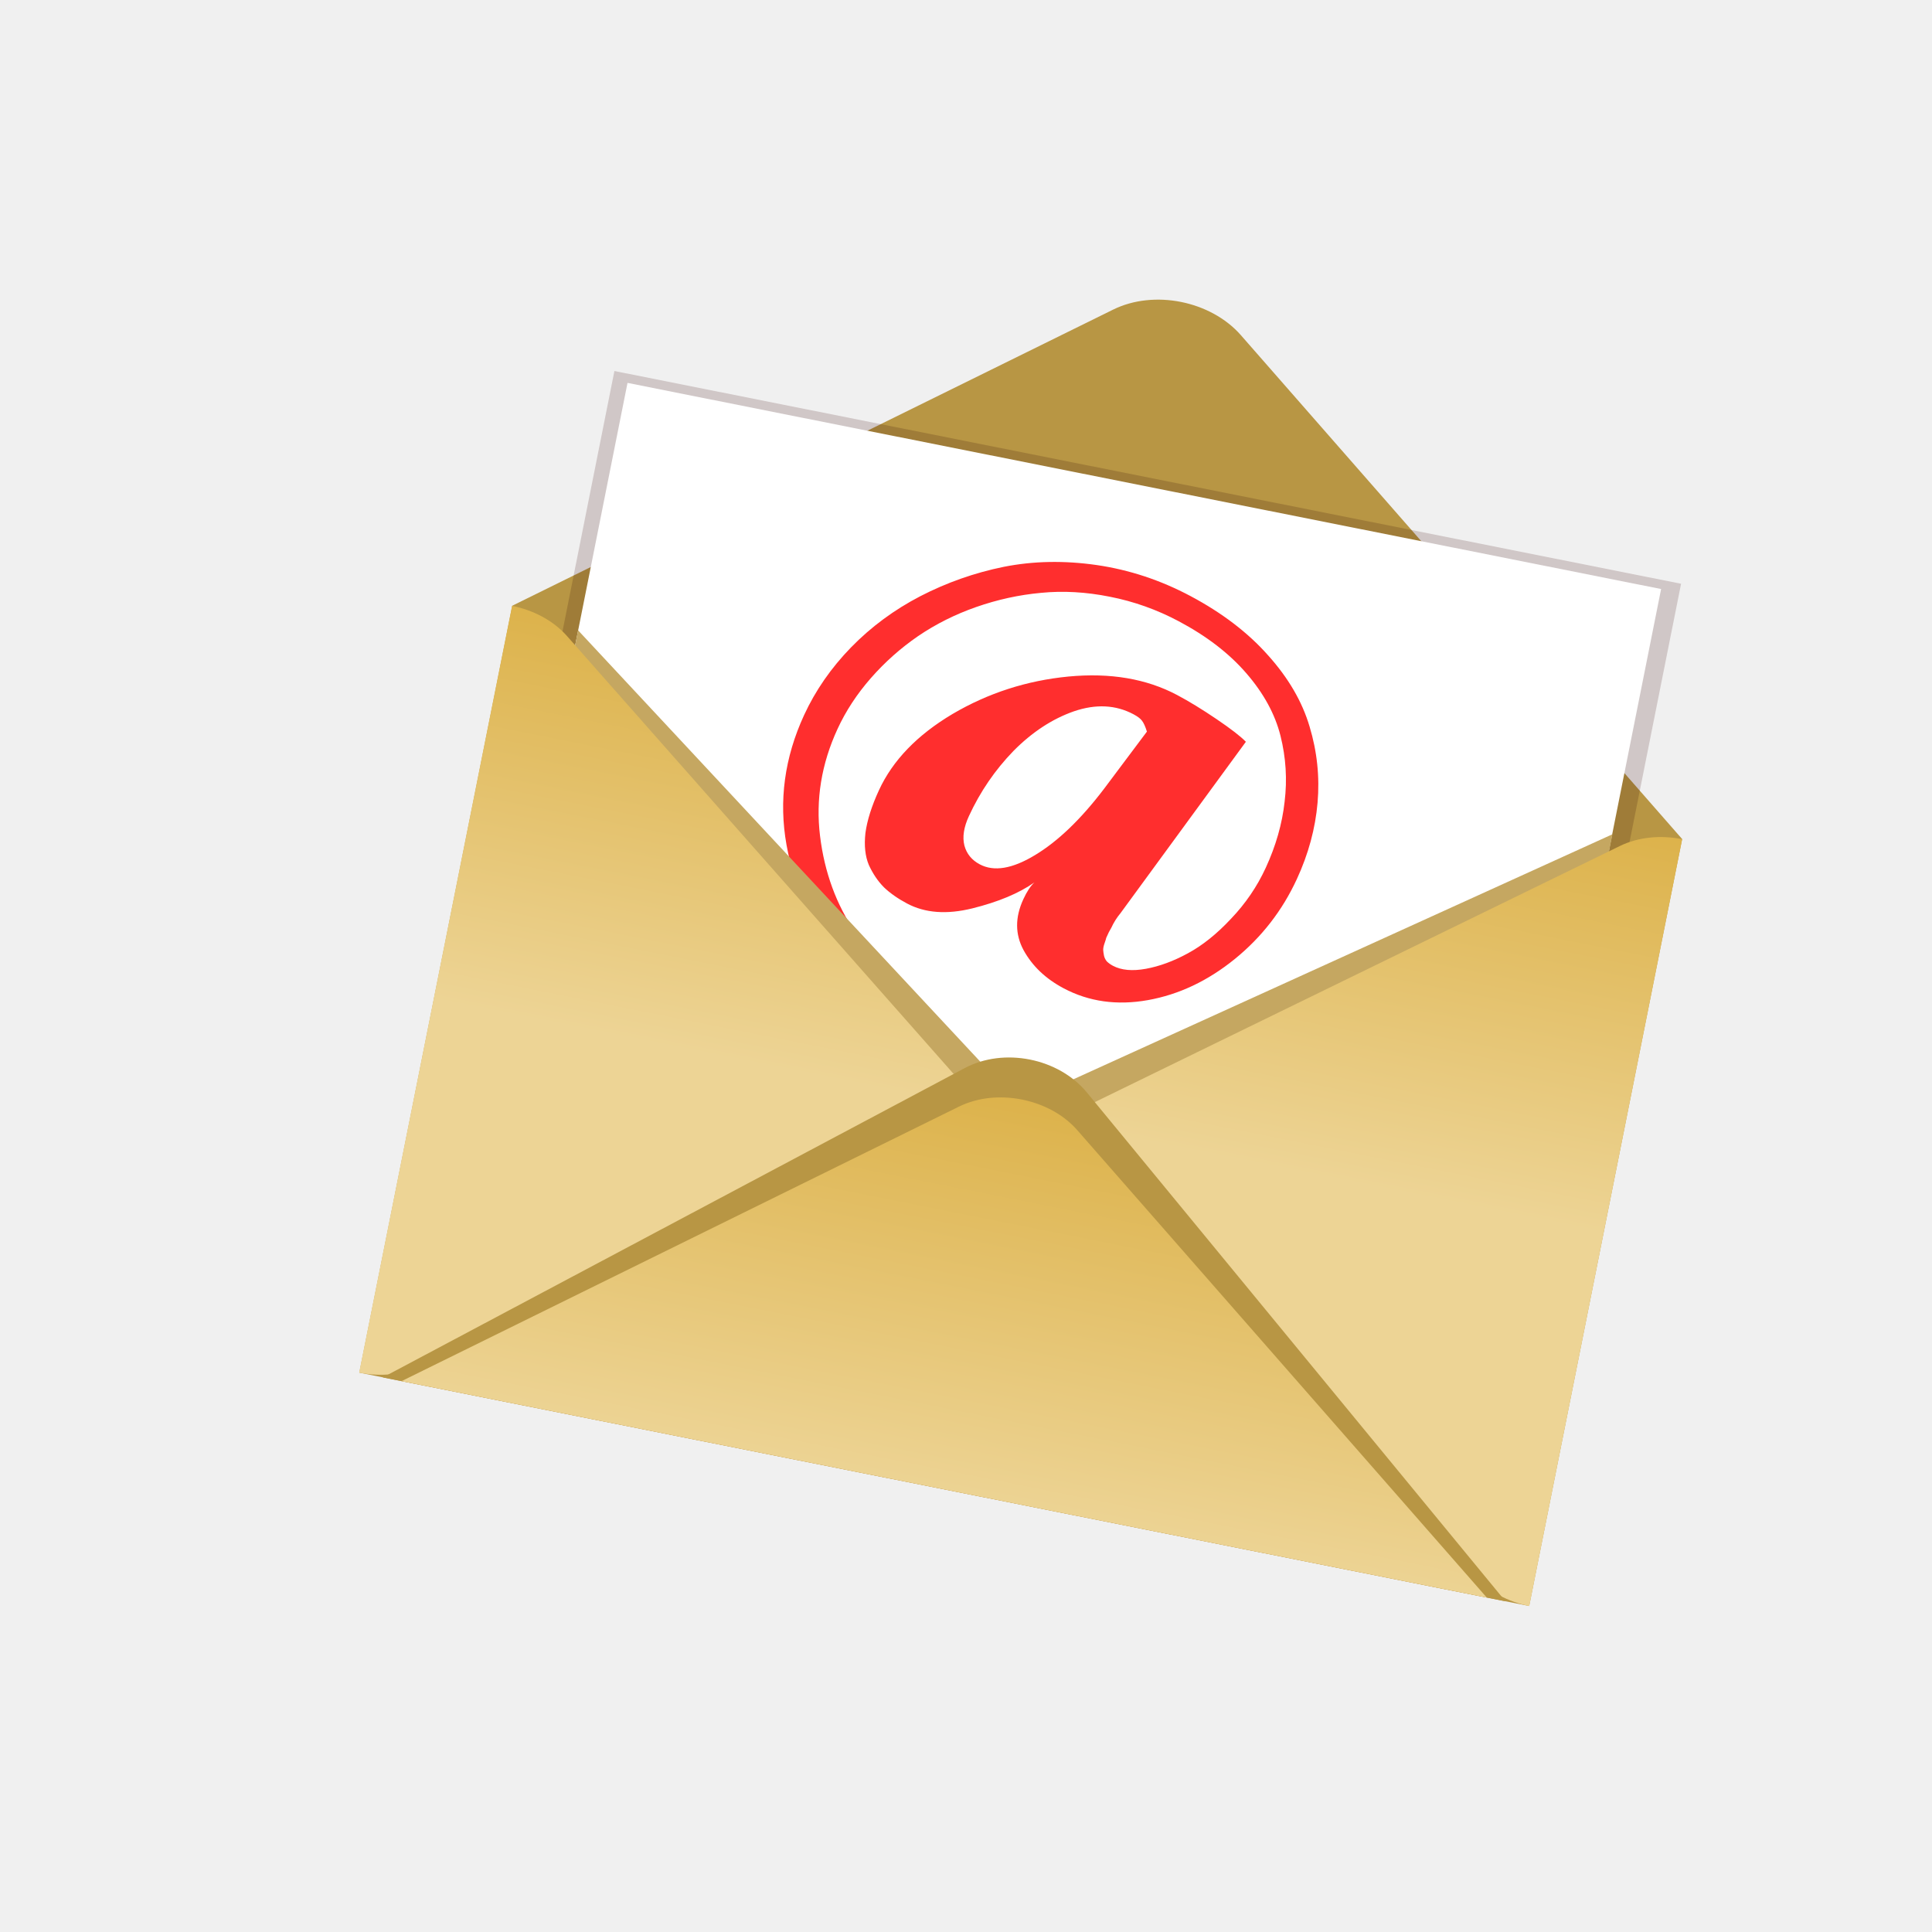
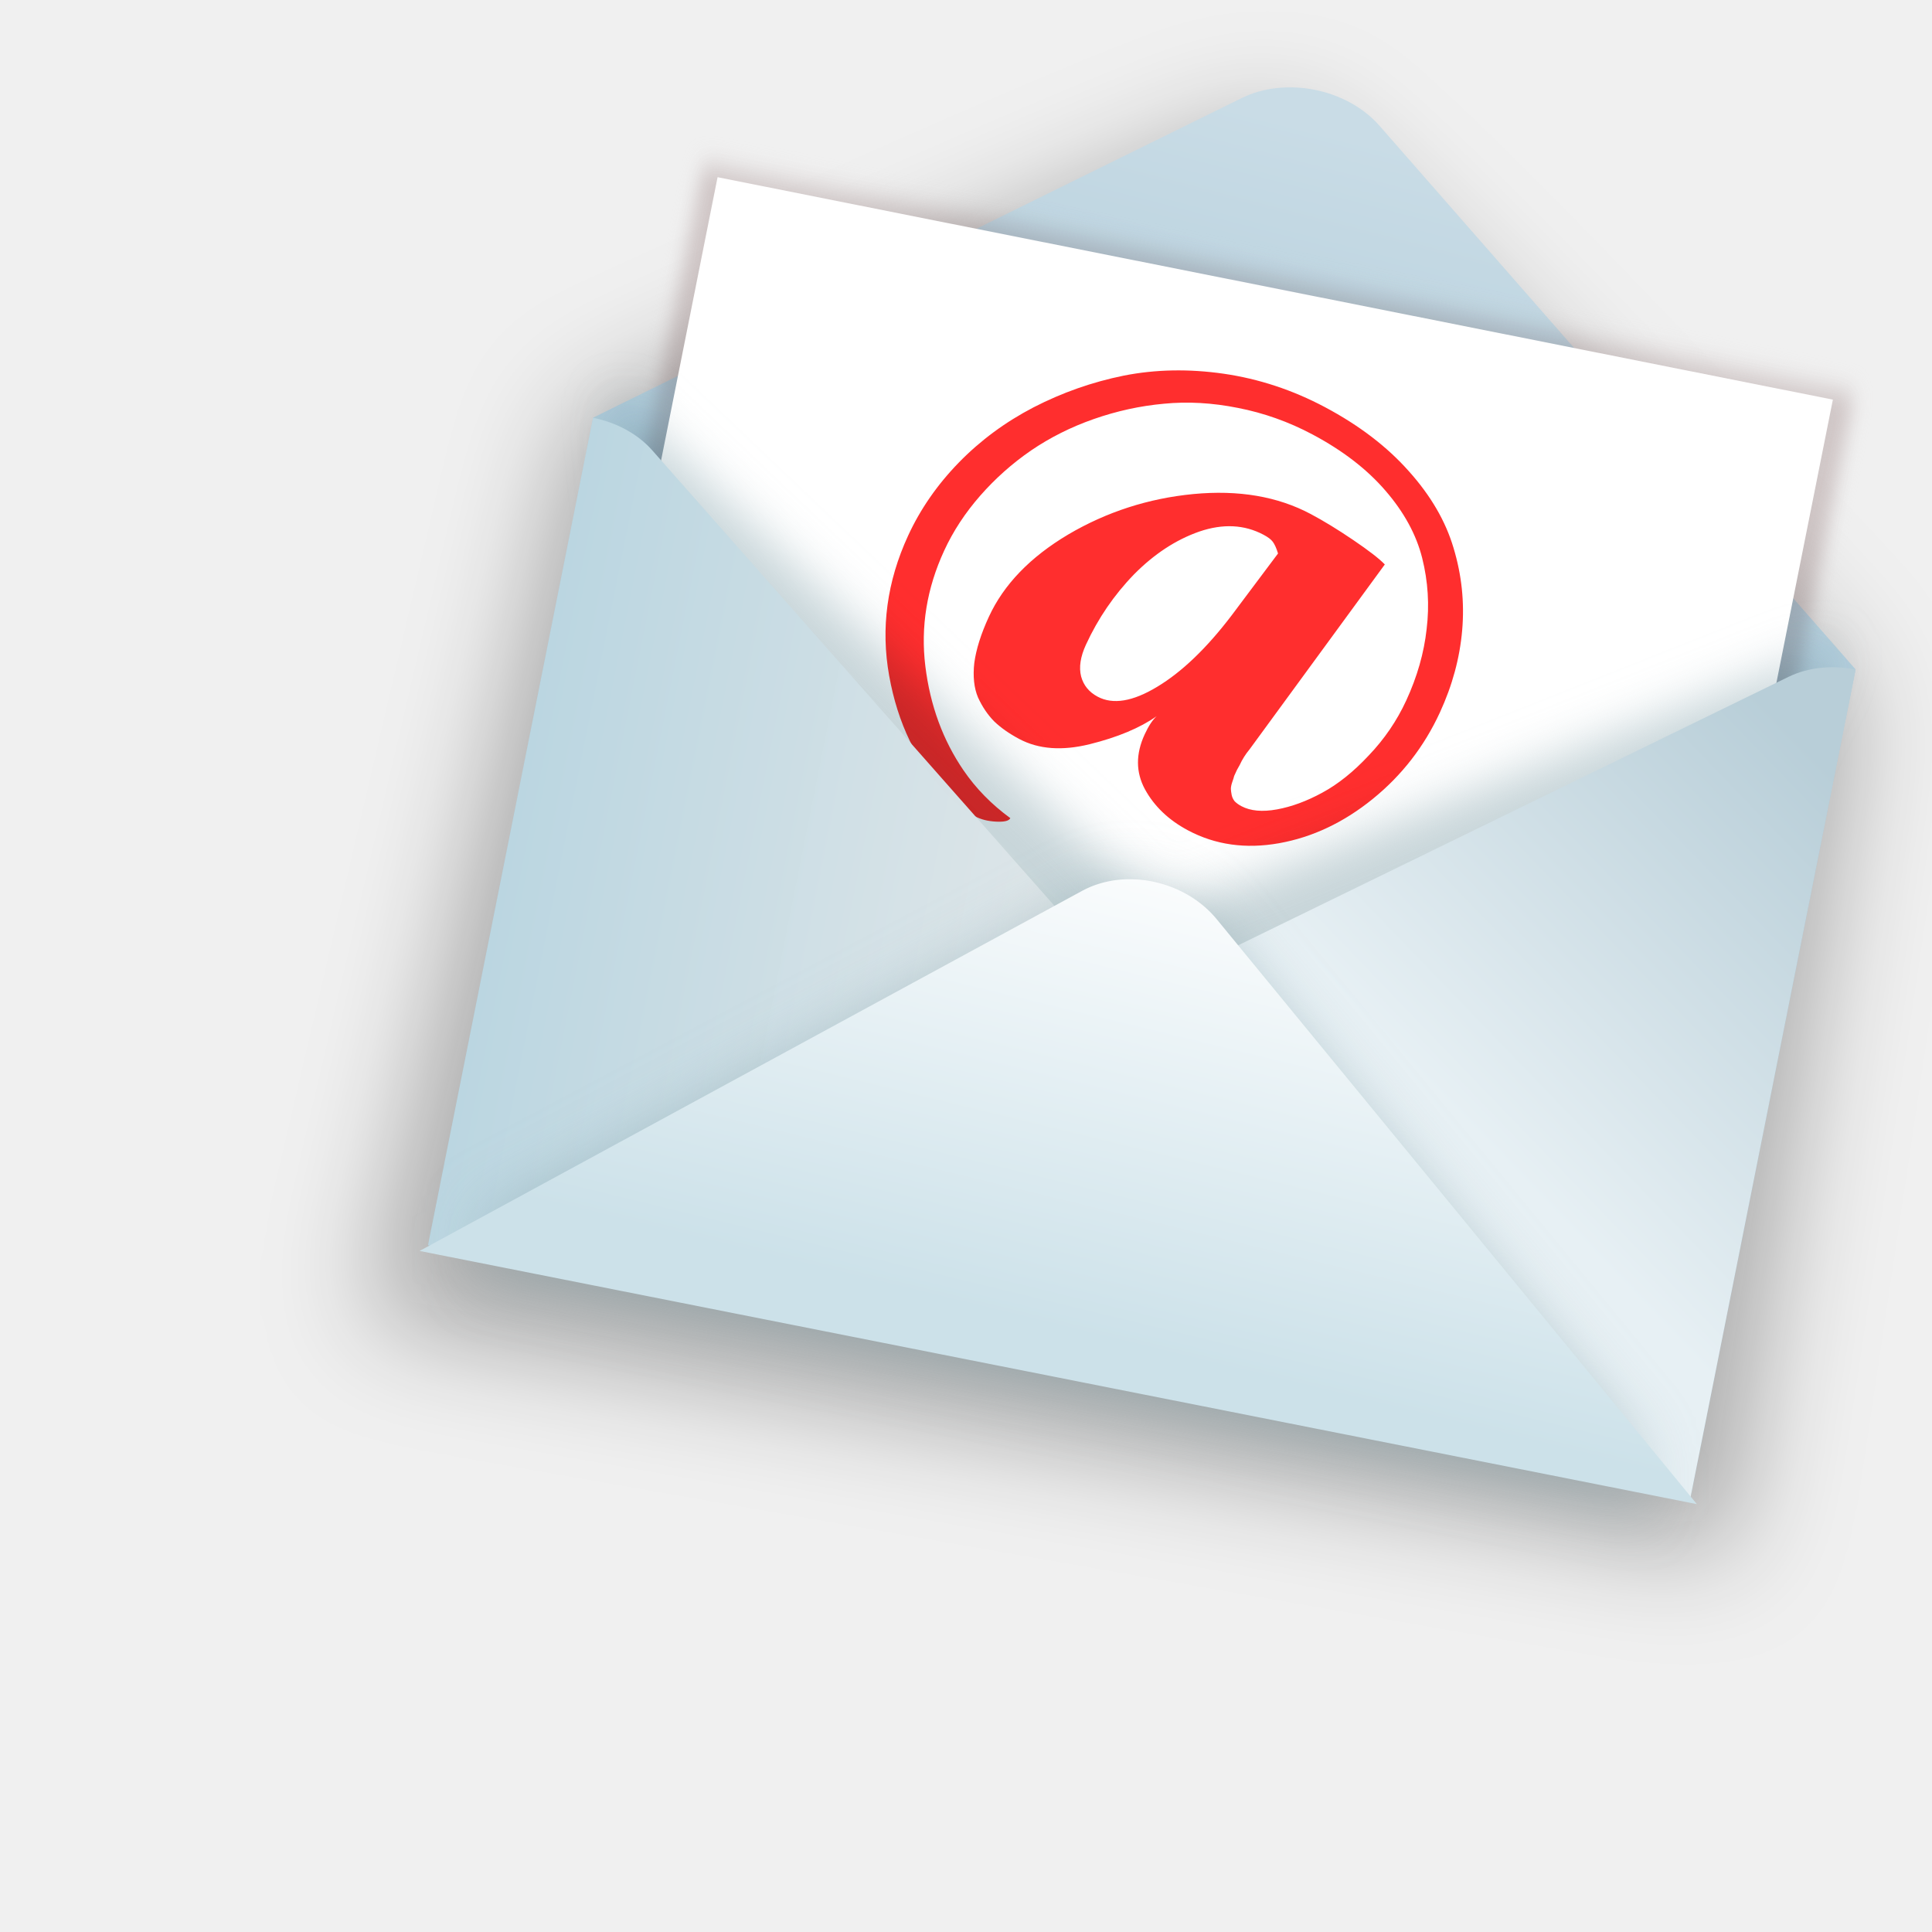
<svg xmlns="http://www.w3.org/2000/svg" xmlns:xlink="http://www.w3.org/1999/xlink" width="90" height="90" viewBox="0 0 23.812 23.812" version="1.1" id="svg2787">
  <defs id="defs2784">
+     <linearGradient id="linearGradient8">
+       <stop style="stop-color:#a0c1d2;stop-opacity:1;" offset="0" id="stop9" />
+       <stop style="stop-color:#c9dce6;stop-opacity:1;" offset="0.998" id="stop10" />
+     </linearGradient>
+     <linearGradient id="linearGradient6">
+       <stop style="stop-color:#bbd6e1;stop-opacity:1;" offset="0" id="stop6" />
+       <stop style="stop-color:#e1e7e9;stop-opacity:0.996;" offset="1" id="stop7" />
+     </linearGradient>
+     <linearGradient id="linearGradient4">
+       <stop style="stop-color:#cce1e9;stop-opacity:1;" offset="0" id="stop4" />
+       <stop style="stop-color:#ffffff;stop-opacity:1;" offset="1" id="stop5" />
+     </linearGradient>
+     <linearGradient id="linearGradient3">
+       <stop style="stop-color:#b8ced8;stop-opacity:1;" offset="0" id="stop2" />
+       <stop style="stop-color:#e7f0f4;stop-opacity:1;" offset="1" id="stop8" />
+     </linearGradient>
    <mask maskUnits="userSpaceOnUse" id="mask10222">
      <circle style="fill:#ffffff;fill-opacity:1;fill-rule:evenodd;stroke-width:0.224" id="circle10224" cx="13.229" cy="14.817" r="11" />
    </mask>
-     <linearGradient xlink:href="#linearGradient29522" id="linearGradient31309" gradientUnits="userSpaceOnUse" gradientTransform="matrix(0.7932409,-0.6089079,0.7932409,0.6089079,4.892518,-8.867114)" x1="14.228" y1="-29.19" x2="3.659" y2="-18.62" />
-     <linearGradient id="linearGradient29522">
-       <stop style="stop-color:#d4a125;stop-opacity:1;" offset="0" id="stop29518" />
-       <stop style="stop-color:#edd495;stop-opacity:1;" offset="1" id="stop29520" />
-     </linearGradient>
-     <linearGradient xlink:href="#linearGradient29522" id="linearGradient31385" gradientUnits="userSpaceOnUse" gradientTransform="matrix(-0.7932409,-0.6089079,-0.7932409,0.6089079,5.107999,-8.867114)" x1="14.228" y1="-29.19" x2="3.659" y2="-18.62" />
-     <linearGradient xlink:href="#linearGradient29522" id="linearGradient29605" gradientUnits="userSpaceOnUse" gradientTransform="matrix(0.8001375,-0.6190755,0.8001375,0.6190755,17.50946,-0.3688092)" x1="14.228" y1="-29.19" x2="3.659" y2="-18.62" />
+     <linearGradient xlink:href="#linearGradient3" id="linearGradient31385" gradientUnits="userSpaceOnUse" gradientTransform="matrix(-0.7932409,-0.6089079,-0.7932409,0.6089079,5.107999,-8.867114)" x1="8.322" y1="-24.225" x2="7.837" y2="-13.822" />
+     <linearGradient xlink:href="#linearGradient4" id="linearGradient5" x1="4.675" y1="-15.035" x2="4.87" y2="-23.662" gradientUnits="userSpaceOnUse" gradientTransform="matrix(1.06268,0.01914083,0.01882255,1.154065,0.06523119,2.057212)" />
+     <linearGradient xlink:href="#linearGradient6" id="linearGradient7" x1="-7.509" y1="-22.668" x2="3.993" y2="-22.668" gradientUnits="userSpaceOnUse" />
+     <linearGradient xlink:href="#linearGradient8" id="linearGradient10" x1="12.73" y1="14.706" x2="15.323" y2="4.728" gradientUnits="userSpaceOnUse" />
+     <filter style="color-interpolation-filters:sRGB" id="filter10" x="-0.022" y="-0.026" width="1.044" height="1.052">
+       <feGaussianBlur stdDeviation="0.162" id="feGaussianBlur10" />
+     </filter>
+     <filter style="color-interpolation-filters:sRGB" id="filter11" x="-0.047" y="-0.075" width="1.093" height="1.149">
+       <feGaussianBlur stdDeviation="0.358" id="feGaussianBlur11" />
+     </filter>
+     <filter style="color-interpolation-filters:sRGB" id="filter12" x="-0.062" y="-0.161" width="1.124" height="1.322">
+       <feGaussianBlur stdDeviation="0.622" id="feGaussianBlur12" />
+     </filter>
+     <filter style="color-interpolation-filters:sRGB" id="filter13" x="-0.088" y="-0.091" width="1.177" height="1.181">
+       <feGaussianBlur stdDeviation="0.663" id="feGaussianBlur13" />
+     </filter>
  </defs>
  <g id="layer1">
-     <text xml:space="preserve" style="font-weight:bold;font-size:6.35px;line-height:1.3;font-family:Consolas;-inkscape-font-specification:'Consolas Bold';text-align:center;text-anchor:middle;fill:#fe005b;fill-opacity:0.593;stroke:#7c7777;stroke-width:0;stroke-linejoin:round;stroke-miterlimit:8;paint-order:fill markers stroke;stop-color:#000000" x="13.137" y="32.064" id="text97103">
-       <tspan id="tspan97101" style="stroke-width:0" x="13.137" y="32.064">Home</tspan>
-     </text>
-     <g id="g1" transform="matrix(0.7569904,0,0,0.7569904,2.692281,0.4724163)">
-       <path id="rect29651" style="fill:#b89644;fill-opacity:1;fill-rule:evenodd;stroke-width:0.236" d="m 15.672,4.292 c -0.375,-0.075 -0.772,-0.039 -1.103,0.124 l -9.787,4.823 0.002,3.341e-4 -2.49,12.486 19.047,3.799 2.49,-12.486 0.002,3.34e-4 -7.189,-8.209 C 16.4,4.553 16.047,4.367 15.672,4.292 Z" />
-       <rect style="mix-blend-mode:multiply;fill:#ddd3d3;fill-opacity:1;fill-rule:evenodd;stroke-width:0.241" id="rect31549-1" width="17.709" height="15.069" x="7.382" y="4.051" transform="rotate(11.27927)" />
-       <rect style="fill:#ffffff;fill-rule:evenodd;stroke-width:0.246" id="rect31549" width="17.16" height="16.222" x="7.629" y="4.199" transform="rotate(11.27927)" />
-       <g aria-label="@" transform="matrix(0.9201845,0.4892384,-0.402341,0.8728242,0,0)" id="text33454" style="font-size:12.055px;line-height:1.25;stroke-width:0.226">
-         <path d="m 17.466,0.613 q 0.842,0 1.495,0.271 0.653,0.265 1.054,0.736 0.406,0.471 0.612,1.077 0.206,0.606 0.206,1.307 0,0.883 -0.359,1.695 -0.359,0.812 -0.965,1.307 -0.606,0.494 -1.277,0.494 -0.477,0 -0.818,-0.253 -0.336,-0.253 -0.336,-0.759 0,-0.218 0.047,-0.341 -0.224,0.43 -0.712,0.883 -0.483,0.447 -0.959,0.447 -0.247,0 -0.436,-0.059 Q 14.83,7.353 14.659,7.205 14.494,7.052 14.4,6.752 q -0.088,-0.306 -0.088,-0.748 0,-0.836 0.547,-1.73 0.553,-0.895 1.401,-1.483 0.853,-0.589 1.666,-0.589 0.318,0 0.718,0.047 0.4,0.047 0.565,0.106 L 18.55,5.922 q -0.035,0.141 -0.035,0.294 0,0.012 -0.006,0.082 0,0.071 0,0.106 0.006,0.029 0.012,0.1 0.006,0.065 0.024,0.106 0.018,0.035 0.047,0.077 0.029,0.041 0.077,0.065 0.053,0.018 0.118,0.018 0.224,0 0.489,-0.218 0.265,-0.218 0.494,-0.565 0.235,-0.353 0.388,-0.865 0.159,-0.512 0.159,-1.036 0,-0.618 -0.165,-1.142 Q 19.992,2.414 19.662,1.99 19.332,1.567 18.767,1.325 18.208,1.084 17.466,1.084 q -0.583,0 -1.142,0.182 -0.553,0.177 -1.001,0.489 -0.447,0.306 -0.83,0.73 -0.377,0.418 -0.636,0.901 -0.253,0.477 -0.394,1.001 -0.141,0.524 -0.141,1.03 0,0.977 0.453,1.742 0.453,0.765 1.136,1.165 0.412,0.241 0.906,0.318 0,0.071 -0.165,0.153 -0.165,0.082 -0.306,0.082 -0.253,0 -0.53,-0.106 -0.859,-0.318 -1.46,-1.213 -0.6,-0.895 -0.6,-2.084 0,-0.689 0.224,-1.389 Q 13.205,3.385 13.629,2.767 14.059,2.144 14.624,1.661 15.195,1.178 15.93,0.896 16.672,0.613 17.466,0.613 Z M 17.431,2.838 q -0.471,0 -0.865,0.43 -0.388,0.43 -0.6,1.077 -0.206,0.647 -0.206,1.33 0,0.312 0.129,0.477 0.129,0.159 0.341,0.159 0.377,0 0.724,-0.577 0.353,-0.583 0.547,-1.542 l 0.235,-1.201 q -0.082,-0.094 -0.141,-0.124 -0.053,-0.029 -0.165,-0.029 z" style="font-weight:bold;font-family:Amiri;-inkscape-font-specification:'Amiri Bold';fill:#ff2e2e" id="path18641" />
+     <path style="opacity:0.298;mix-blend-mode:multiply;fill:#020202;fill-opacity:1;stroke:#ffffff;stroke-width:0;stroke-linecap:round;filter:url(#filter13)" d="m 7.45,5.1 c 0,0 7.95,-3.7 8.5,-3.65 0.55,0.05 6.95,7.05 6.95,7.05 L 21.351,19.001 4.9,16.101 Z" id="path12" transform="matrix(1.018882,0,0,1.009646,-0.462483,0.00137569)" />
+     <g id="g1" transform="matrix(0.8168344,0,0,0.8168344,3.403754,-2.398657)" style="stroke-width:0.927">
+       <path id="rect29651" style="fill:url(#linearGradient10);fill-opacity:1;fill-rule:evenodd;stroke-width:0.218" d="m 15.672,4.292 c -0.375,-0.075 -0.772,-0.039 -1.103,0.124 l -9.787,4.823 0.002,3.341e-4 -2.49,12.486 19.047,3.799 2.49,-12.486 0.002,3.34e-4 -7.189,-8.209 C 16.4,4.553 16.047,4.367 15.672,4.292 Z" />
+       <rect style="mix-blend-mode:multiply;fill:#ddd3d3;fill-opacity:1;fill-rule:evenodd;stroke-width:0.223;filter:url(#filter10)" id="rect31549-1" width="17.709" height="15.069" x="7.382" y="4.051" transform="rotate(11.27927)" />
+       <rect style="fill:#ffffff;fill-rule:evenodd;stroke-width:0.228" id="rect31549" width="17.16" height="16.222" x="7.629" y="4.199" transform="rotate(11.27927)" />
+       <g aria-label="@" transform="matrix(0.9201845,0.4892384,-0.402341,0.8728242,0,0)" id="text33454" style="font-size:12.055px;line-height:1.25;stroke-width:0.209">
+         <path d="m 17.466,0.613 q 0.842,0 1.495,0.271 0.653,0.265 1.054,0.736 0.406,0.471 0.612,1.077 0.206,0.606 0.206,1.307 0,0.883 -0.359,1.695 -0.359,0.812 -0.965,1.307 -0.606,0.494 -1.277,0.494 -0.477,0 -0.818,-0.253 -0.336,-0.253 -0.336,-0.759 0,-0.218 0.047,-0.341 -0.224,0.43 -0.712,0.883 -0.483,0.447 -0.959,0.447 -0.247,0 -0.436,-0.059 Q 14.83,7.353 14.659,7.205 14.494,7.052 14.4,6.752 q -0.088,-0.306 -0.088,-0.748 0,-0.836 0.547,-1.73 0.553,-0.895 1.401,-1.483 0.853,-0.589 1.666,-0.589 0.318,0 0.718,0.047 0.4,0.047 0.565,0.106 L 18.55,5.922 q -0.035,0.141 -0.035,0.294 0,0.012 -0.006,0.082 0,0.071 0,0.106 0.006,0.029 0.012,0.1 0.006,0.065 0.024,0.106 0.018,0.035 0.047,0.077 0.029,0.041 0.077,0.065 0.053,0.018 0.118,0.018 0.224,0 0.489,-0.218 0.265,-0.218 0.494,-0.565 0.235,-0.353 0.388,-0.865 0.159,-0.512 0.159,-1.036 0,-0.618 -0.165,-1.142 Q 19.992,2.414 19.662,1.99 19.332,1.567 18.767,1.325 18.208,1.084 17.466,1.084 q -0.583,0 -1.142,0.182 -0.553,0.177 -1.001,0.489 -0.447,0.306 -0.83,0.73 -0.377,0.418 -0.636,0.901 -0.253,0.477 -0.394,1.001 -0.141,0.524 -0.141,1.03 0,0.977 0.453,1.742 0.453,0.765 1.136,1.165 0.412,0.241 0.906,0.318 0,0.071 -0.165,0.153 -0.165,0.082 -0.306,0.082 -0.253,0 -0.53,-0.106 -0.859,-0.318 -1.46,-1.213 -0.6,-0.895 -0.6,-2.084 0,-0.689 0.224,-1.389 Q 13.205,3.385 13.629,2.767 14.059,2.144 14.624,1.661 15.195,1.178 15.93,0.896 16.672,0.613 17.466,0.613 Z M 17.431,2.838 q -0.471,0 -0.865,0.43 -0.388,0.43 -0.6,1.077 -0.206,0.647 -0.206,1.33 0,0.312 0.129,0.477 0.129,0.159 0.341,0.159 0.377,0 0.724,-0.577 0.353,-0.583 0.547,-1.542 l 0.235,-1.201 q -0.082,-0.094 -0.141,-0.124 -0.053,-0.029 -0.165,-0.029 z" style="font-weight:bold;font-family:Amiri;-inkscape-font-specification:'Amiri Bold';fill:#ff2e2e;stroke-width:0.209" id="path18641" />
      </g>
-       <path id="path31562" style="mix-blend-mode:normal;fill:#c5a761;fill-opacity:1;stroke:#000000;stroke-width:0;stroke-linecap:butt;stroke-linejoin:miter;stroke-dasharray:none;stroke-opacity:1" d="m 22.697,12.959 -9.654,4.388 -7.187,-7.708 -0.448,2.245 6.243,8.21 1.519,0.303 0.005,-0.039 0.158,0.032 8.915,-5.188 z" />
-       <g id="g31560" transform="matrix(0.7614495,0.1518662,-0.1505982,0.7550921,5.84013,33.73941)" style="stroke-width:1.199">
-         <g id="g31553" style="stroke-width:1.199">
-           <path id="rect29033-76-4" style="fill:url(#linearGradient31309);fill-opacity:1;fill-rule:evenodd;stroke-width:0.354" d="m -7.509,-30.936 v 16.535 c 0.453,10e-7 0.906,-0.133 1.253,-0.399 l 10.25,-7.868 -10.25,-7.868 c -0.347,-0.266 -0.8,-0.399 -1.253,-0.399 z" />
-           <path id="rect29033-76-4-0" style="fill:url(#linearGradient31385);fill-opacity:1;fill-rule:evenodd;stroke-width:0.354" d="m 17.51,-30.936 v 16.535 c -0.453,10e-7 -0.906,-0.133 -1.253,-0.399 L 6.007,-22.668 16.257,-30.537 c 0.347,-0.266 0.8,-0.399 1.253,-0.399 z" />
+       <path id="path31562" style="opacity:0.562;mix-blend-mode:multiply;fill:#9db5bc;fill-opacity:1;stroke:#000000;stroke-width:0;stroke-linecap:butt;stroke-linejoin:miter;stroke-dasharray:none;stroke-opacity:1;filter:url(#filter11)" d="m 23.493,12.715 -10.144,4.021 -8.228,-7.83 0.287,2.98 6.243,8.21 1.519,0.303 0.005,-0.039 0.158,0.032 8.915,-5.188 z" />
+       <g id="g31560" transform="matrix(0.7614495,0.1518662,-0.1505982,0.7550921,5.84013,33.73941)" style="stroke-width:1.111">
+         <g id="g31553" style="stroke-width:1.111">
+           <path id="rect29033-76-4" style="fill:url(#linearGradient7);fill-opacity:1;fill-rule:evenodd;stroke-width:0.328" d="m -7.509,-30.936 v 16.535 c 0.453,10e-7 0.906,-0.133 1.253,-0.399 l 10.25,-7.868 -10.25,-7.868 c -0.347,-0.266 -0.8,-0.399 -1.253,-0.399 z" />
+           <path id="rect29033-76-4-0" style="fill:url(#linearGradient31385);fill-opacity:1;fill-rule:evenodd;stroke-width:0.328" d="m 17.51,-30.936 v 16.535 c -0.453,10e-7 -0.906,-0.133 -1.253,-0.399 L 6.007,-22.668 16.257,-30.537 c 0.347,-0.266 0.8,-0.399 1.253,-0.399 z" />
        </g>
-         <path id="rect29033-76-0" style="fill:#b89644;fill-opacity:1;fill-rule:evenodd;stroke-width:0.382" d="m 5,-23.668 c -0.473,-1e-6 -0.945,0.149 -1.307,0.448 l -10.696,8.82 H 17.003 L 6.307,-23.221 C 5.945,-23.519 5.473,-23.668 5,-23.668 Z" />
-         <path id="rect29033-76" style="fill:url(#linearGradient29605);fill-opacity:1;fill-rule:evenodd;stroke-width:0.358" d="m 5,-22.806 c -0.457,-1e-6 -0.913,0.135 -1.264,0.406 l -10.339,8 H 16.603 L 6.264,-22.4 c -0.35,-0.271 -0.807,-0.406 -1.264,-0.406 z" />
+         <path id="rect29033-76-0" style="fill:#7f9ea7;fill-opacity:0.677;fill-rule:evenodd;stroke-width:0.354;filter:url(#filter12)" d="m 5,-23.668 c -0.473,-1e-6 -0.945,0.149 -1.307,0.448 l -10.696,8.82 H 17.003 L 6.307,-23.221 C 5.945,-23.519 5.473,-23.668 5,-23.668 Z" />
+         <path id="rect29033-76" style="fill:url(#linearGradient5);fill-rule:evenodd;stroke-width:0.332" d="m 4.95,-24.167 c -0.485,-0.009 -0.968,0.139 -1.335,0.445 l -11.263,9.464 25.305,-0.03 -11.356,-9.386 c -0.377,-0.319 -0.865,-0.484 -1.35,-0.493 z" />
      </g>
    </g>
  </g>
</svg>
